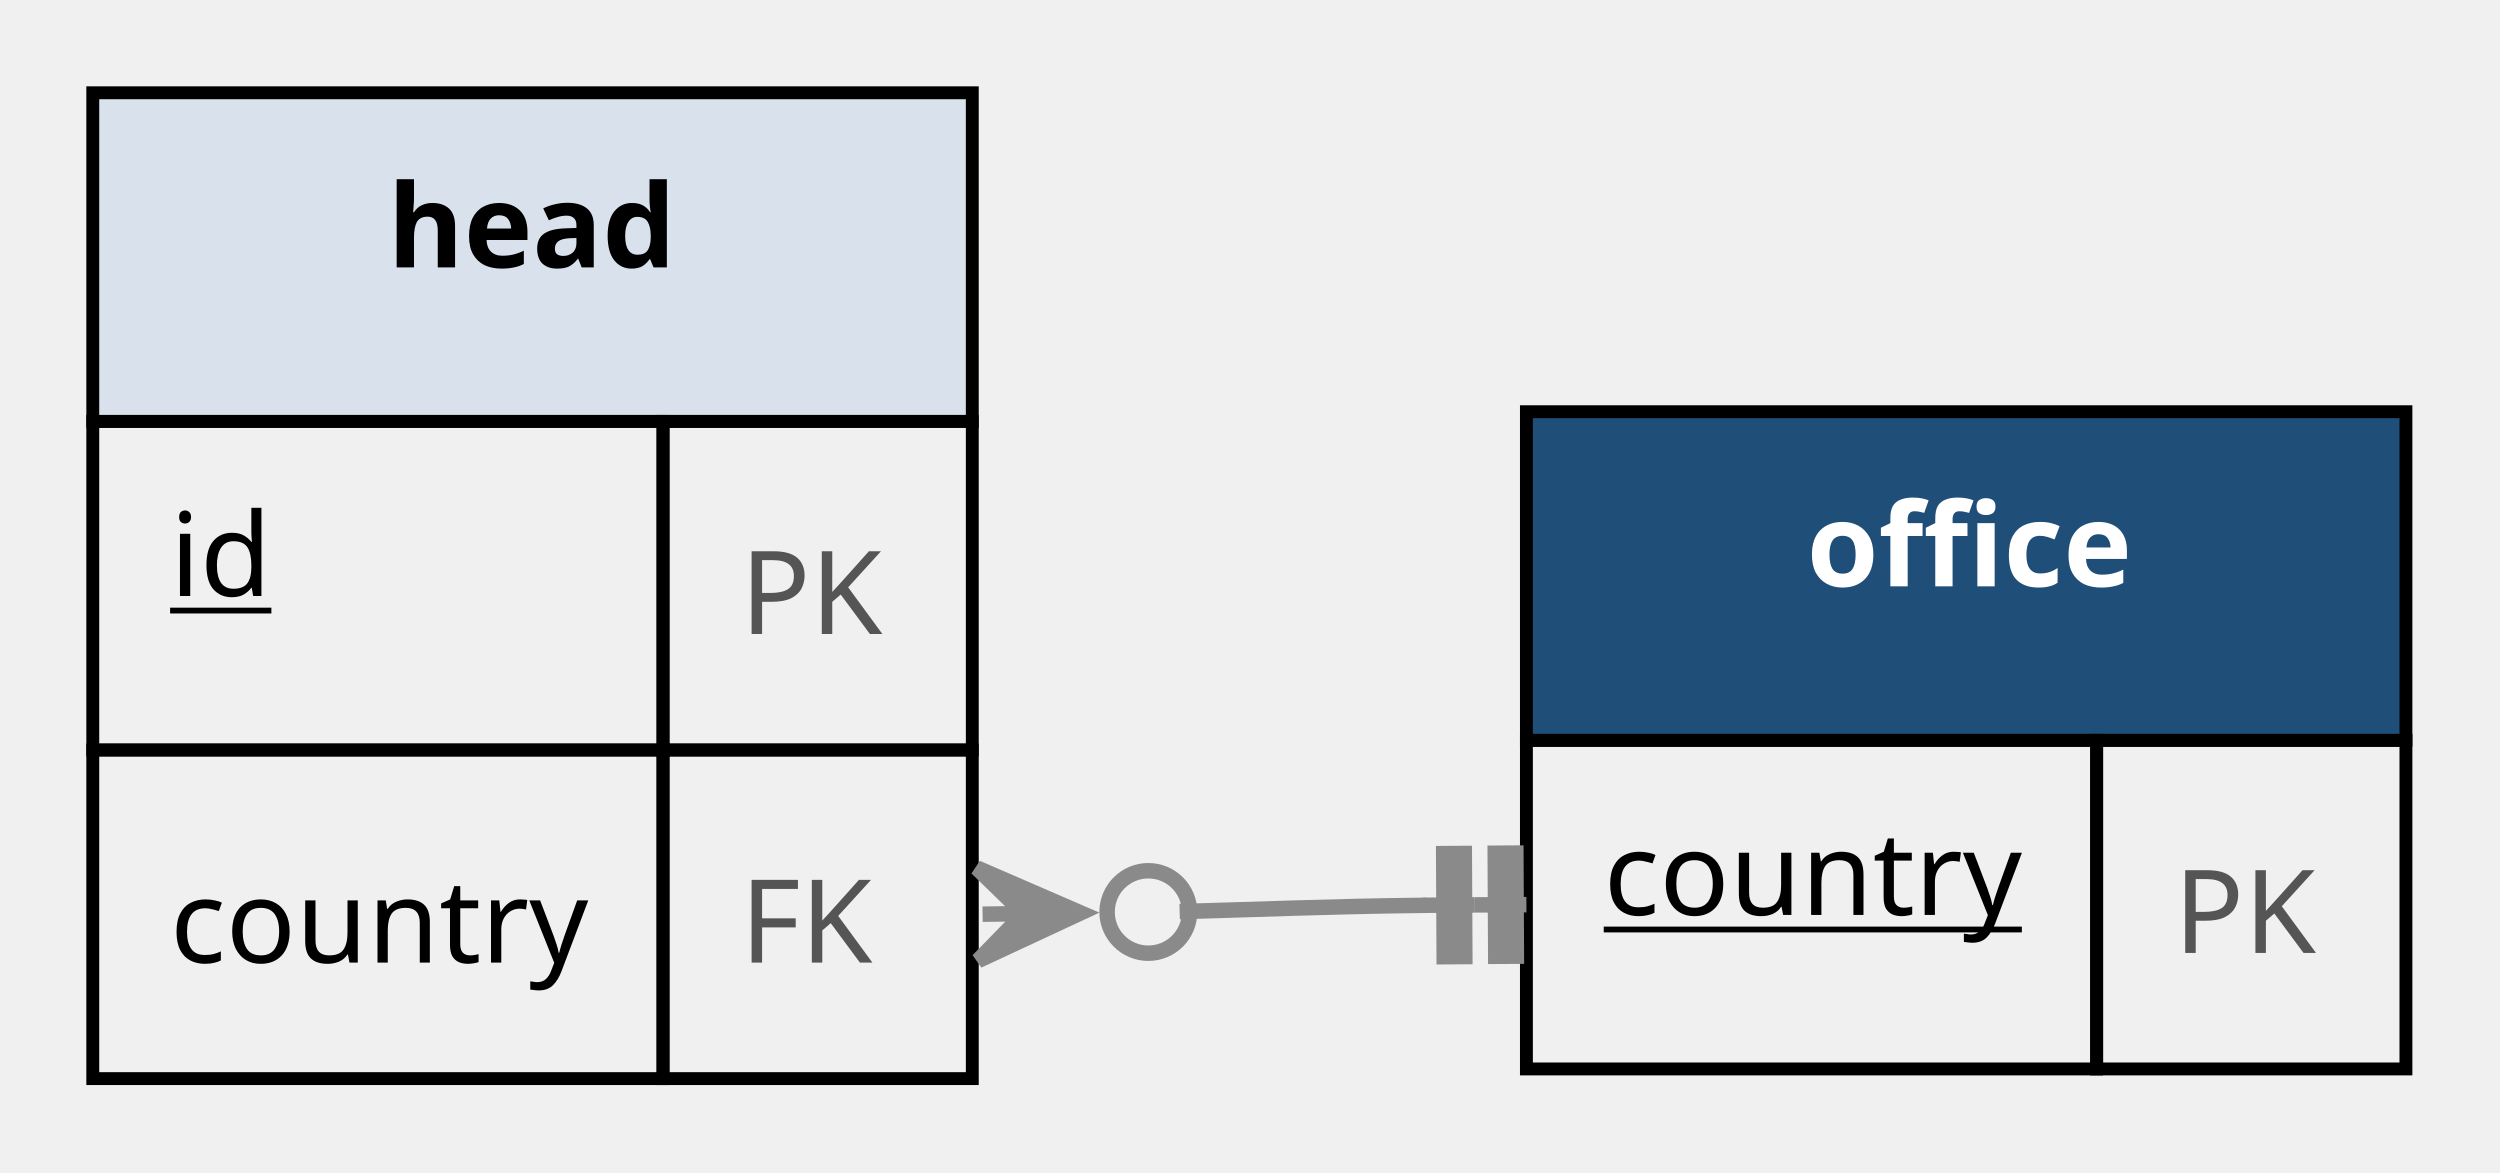
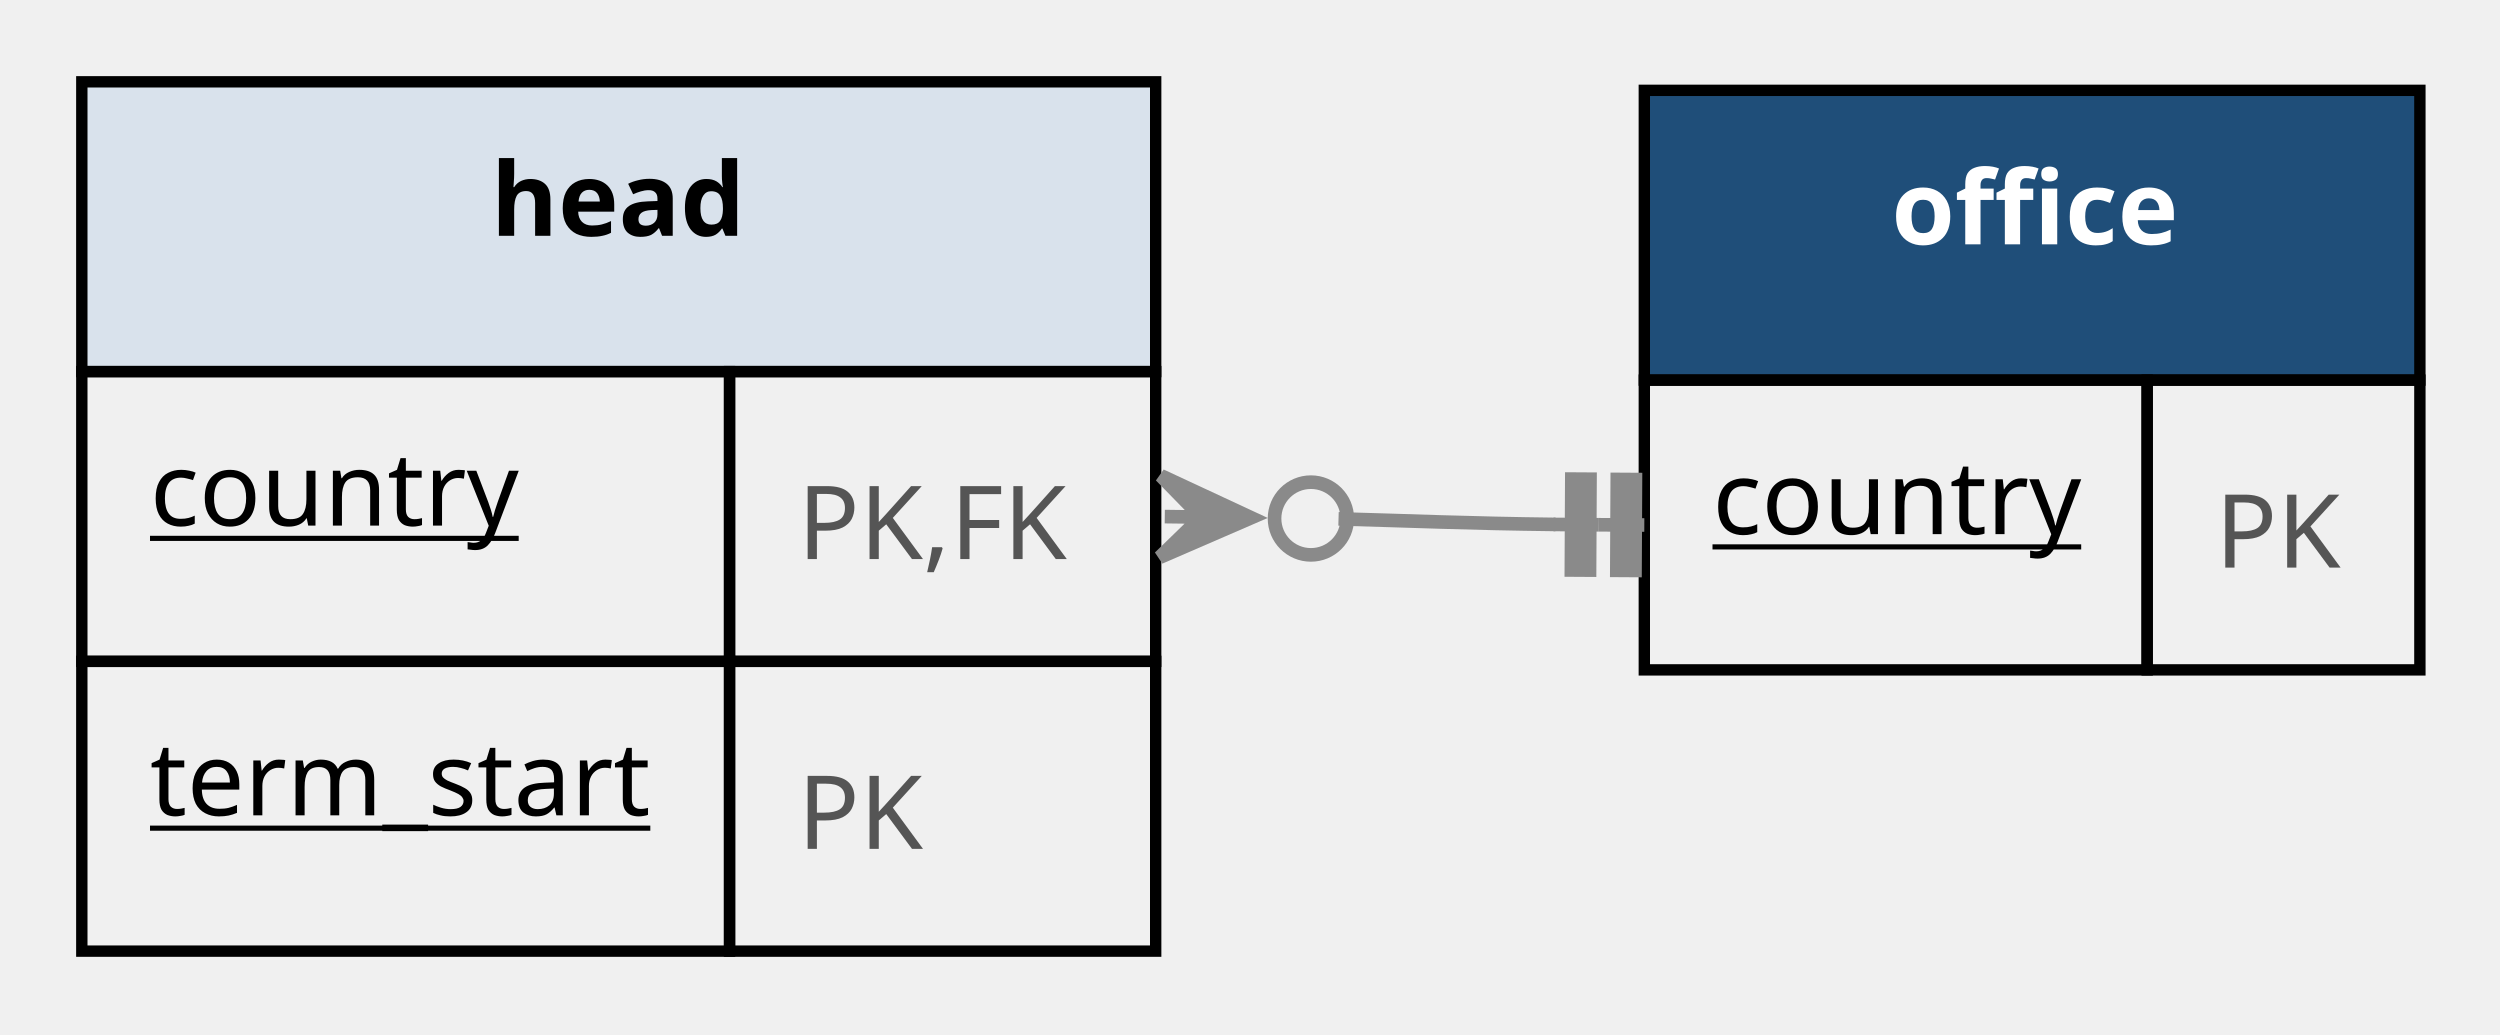
- <svg xmlns="http://www.w3.org/2000/svg" width="194pt" height="91pt" viewBox="0.00 0.00 194.00 91.00">
+ <svg xmlns="http://www.w3.org/2000/svg" width="220pt" height="91pt" viewBox="0.00 0.00 220.00 91.00">
  <g id="graph0" class="graph" transform="scale(1 1) rotate(0) translate(7.2 83.7)">
    <g id="node1" class="node">
-       <polygon fill="#1f4e79" stroke="none" points="111.25,-26.25 111.25,-51.75 179.5,-51.75 179.5,-26.25 111.25,-26.25" />
-       <polygon fill="none" stroke="#000000" points="111.25,-26.25 111.25,-51.75 179.5,-51.75 179.5,-26.25 111.25,-26.25" />
-       <text xml:space="preserve" text-anchor="start" x="133" y="-38.2" font-family="Noto Sans KR" font-weight="bold" font-size="9.00" fill="#ffffff">office</text>
-       <polygon fill="none" stroke="#000000" points="111.25,-0.75 111.25,-26.25 155.5,-26.25 155.5,-0.75 111.25,-0.75" />
-       <text xml:space="preserve" text-anchor="start" x="117.25" y="-12.7" font-family="Noto Sans KR" text-decoration="underline" font-size="9.00">country</text>
-       <polygon fill="none" stroke="#000000" points="155.5,-0.75 155.5,-26.25 179.5,-26.25 179.5,-0.75 155.5,-0.75" />
-       <text xml:space="preserve" text-anchor="start" x="161.5" y="-9.75" font-family="Noto Sans KR" font-size="9.00" fill="#555555">PK</text>
+       <polygon fill="#1f4e79" stroke="none" points="137.5,-50.25 137.5,-75.75 205.75,-75.75 205.75,-50.25 137.5,-50.25" />
+       <polygon fill="none" stroke="#000000" points="137.5,-50.25 137.5,-75.75 205.75,-75.75 205.75,-50.25 137.5,-50.25" />
+       <text xml:space="preserve" text-anchor="start" x="159.25" y="-62.2" font-family="Noto Sans KR" font-weight="bold" font-size="9.00" fill="#ffffff">office</text>
+       <polygon fill="none" stroke="#000000" points="137.5,-24.75 137.5,-50.25 181.75,-50.25 181.75,-24.75 137.5,-24.75" />
+       <text xml:space="preserve" text-anchor="start" x="143.5" y="-36.7" font-family="Noto Sans KR" text-decoration="underline" font-size="9.00">country</text>
+       <polygon fill="none" stroke="#000000" points="181.75,-24.75 181.75,-50.25 205.75,-50.25 205.75,-24.75 181.75,-24.75" />
+       <text xml:space="preserve" text-anchor="start" x="187.75" y="-33.75" font-family="Noto Sans KR" font-size="9.00" fill="#555555">PK</text>
    </g>
    <g id="node2" class="node">
-       <polygon fill="#d9e2ec" stroke="none" points="0,-51 0,-76.5 68.25,-76.5 68.25,-51 0,-51" />
-       <polygon fill="none" stroke="#000000" points="0,-51 0,-76.5 68.25,-76.5 68.25,-51 0,-51" />
-       <text xml:space="preserve" text-anchor="start" x="22.88" y="-62.95" font-family="Noto Sans KR" font-weight="bold" font-size="9.00" fill="#000000">head</text>
-       <polygon fill="none" stroke="#000000" points="0,-25.5 0,-51 44.25,-51 44.25,-25.5 0,-25.5" />
-       <text xml:space="preserve" text-anchor="start" x="6" y="-37.45" font-family="Noto Sans KR" text-decoration="underline" font-size="9.00">id</text>
-       <polygon fill="none" stroke="#000000" points="44.25,-25.5 44.25,-51 68.25,-51 68.25,-25.5 44.25,-25.5" />
-       <text xml:space="preserve" text-anchor="start" x="50.25" y="-34.5" font-family="Noto Sans KR" font-size="9.00" fill="#555555">PK</text>
-       <polygon fill="none" stroke="#000000" points="0,0 0,-25.5 44.25,-25.5 44.25,0 0,0" />
-       <text xml:space="preserve" text-anchor="start" x="6" y="-9" font-family="Noto Sans KR" font-size="9.00">country</text>
-       <polygon fill="none" stroke="#000000" points="44.25,0 44.25,-25.5 68.25,-25.5 68.25,0 44.25,0" />
-       <text xml:space="preserve" text-anchor="start" x="50.25" y="-9" font-family="Noto Sans KR" font-size="9.00" fill="#555555">FK</text>
+       <polygon fill="#d9e2ec" stroke="none" points="0,-51 0,-76.5 94.5,-76.5 94.5,-51 0,-51" />
+       <polygon fill="none" stroke="#000000" points="0,-51 0,-76.5 94.5,-76.5 94.5,-51 0,-51" />
+       <text xml:space="preserve" text-anchor="start" x="36" y="-62.95" font-family="Noto Sans KR" font-weight="bold" font-size="9.00" fill="#000000">head</text>
+       <polygon fill="none" stroke="#000000" points="0,-25.5 0,-51 57,-51 57,-25.5 0,-25.5" />
+       <text xml:space="preserve" text-anchor="start" x="6" y="-37.45" font-family="Noto Sans KR" text-decoration="underline" font-size="9.00">country</text>
+       <polygon fill="none" stroke="#000000" points="57,-25.5 57,-51 94.5,-51 94.5,-25.5 57,-25.5" />
+       <text xml:space="preserve" text-anchor="start" x="63" y="-34.5" font-family="Noto Sans KR" font-size="9.00" fill="#555555">PK,FK</text>
+       <polygon fill="none" stroke="#000000" points="0,0 0,-25.5 57,-25.5 57,0 0,0" />
+       <text xml:space="preserve" text-anchor="start" x="6" y="-11.95" font-family="Noto Sans KR" text-decoration="underline" font-size="9.00">term_start</text>
+       <polygon fill="none" stroke="#000000" points="57,0 57,-25.5 94.5,-25.5 94.5,0 57,0" />
+       <text xml:space="preserve" text-anchor="start" x="63" y="-9" font-family="Noto Sans KR" font-size="9.00" fill="#555555">PK</text>
    </g>
    <g id="edge1" class="edge">
-       <path fill="none" stroke="#8a8a8a" stroke-width="1.2" d="M84.34,-12.96C90.58,-13.13 95.77,-13.36 103.43,-13.45" />
-       <polygon fill="#8a8a8a" stroke="#8a8a8a" stroke-width="1.2" points="76.65,-12.86 68.7,-9.16 72.25,-12.8 69.05,-12.76 69.05,-12.76 69.05,-12.76 72.25,-12.8 68.6,-16.35 76.65,-12.86" />
-       <ellipse fill="none" stroke="#8a8a8a" stroke-width="1.2" cx="81.91" cy="-12.93" rx="3.2" ry="3.2" />
-       <polygon fill="#8a8a8a" stroke="#8a8a8a" stroke-width="1.2" points="110.47,-9.5 110.43,-17.5 108.83,-17.49 108.87,-9.49 110.47,-9.5" />
-       <polyline fill="none" stroke="#8a8a8a" stroke-width="1.2" points="111.25,-13.5 107.25,-13.48" />
-       <polygon fill="#8a8a8a" stroke="#8a8a8a" stroke-width="1.2" points="106.47,-9.47 106.43,-17.47 104.83,-17.46 104.87,-9.46 106.47,-9.47" />
-       <polyline fill="none" stroke="#8a8a8a" stroke-width="1.2" points="107.25,-13.48 103.25,-13.45" />
+       <path fill="none" stroke="#8a8a8a" stroke-width="1.2" d="M110.59,-38.04C116.83,-37.87 122.02,-37.64 129.68,-37.55" />
+       <polygon fill="#8a8a8a" stroke="#8a8a8a" stroke-width="1.2" points="102.9,-38.14 94.85,-34.65 98.5,-38.2 95.3,-38.24 95.3,-38.24 95.3,-38.24 98.5,-38.2 94.95,-41.84 102.9,-38.14" />
+       <ellipse fill="none" stroke="#8a8a8a" stroke-width="1.2" cx="108.16" cy="-38.07" rx="3.2" ry="3.2" />
+       <polygon fill="#8a8a8a" stroke="#8a8a8a" stroke-width="1.2" points="136.68,-33.5 136.72,-41.5 135.12,-41.51 135.08,-33.51 136.68,-33.5" />
+       <polyline fill="none" stroke="#8a8a8a" stroke-width="1.2" points="137.5,-37.5 133.5,-37.52" />
+       <polygon fill="#8a8a8a" stroke="#8a8a8a" stroke-width="1.2" points="132.68,-33.53 132.72,-41.53 131.12,-41.54 131.08,-33.54 132.68,-33.53" />
+       <polyline fill="none" stroke="#8a8a8a" stroke-width="1.2" points="133.5,-37.52 129.5,-37.55" />
    </g>
  </g>
</svg>
